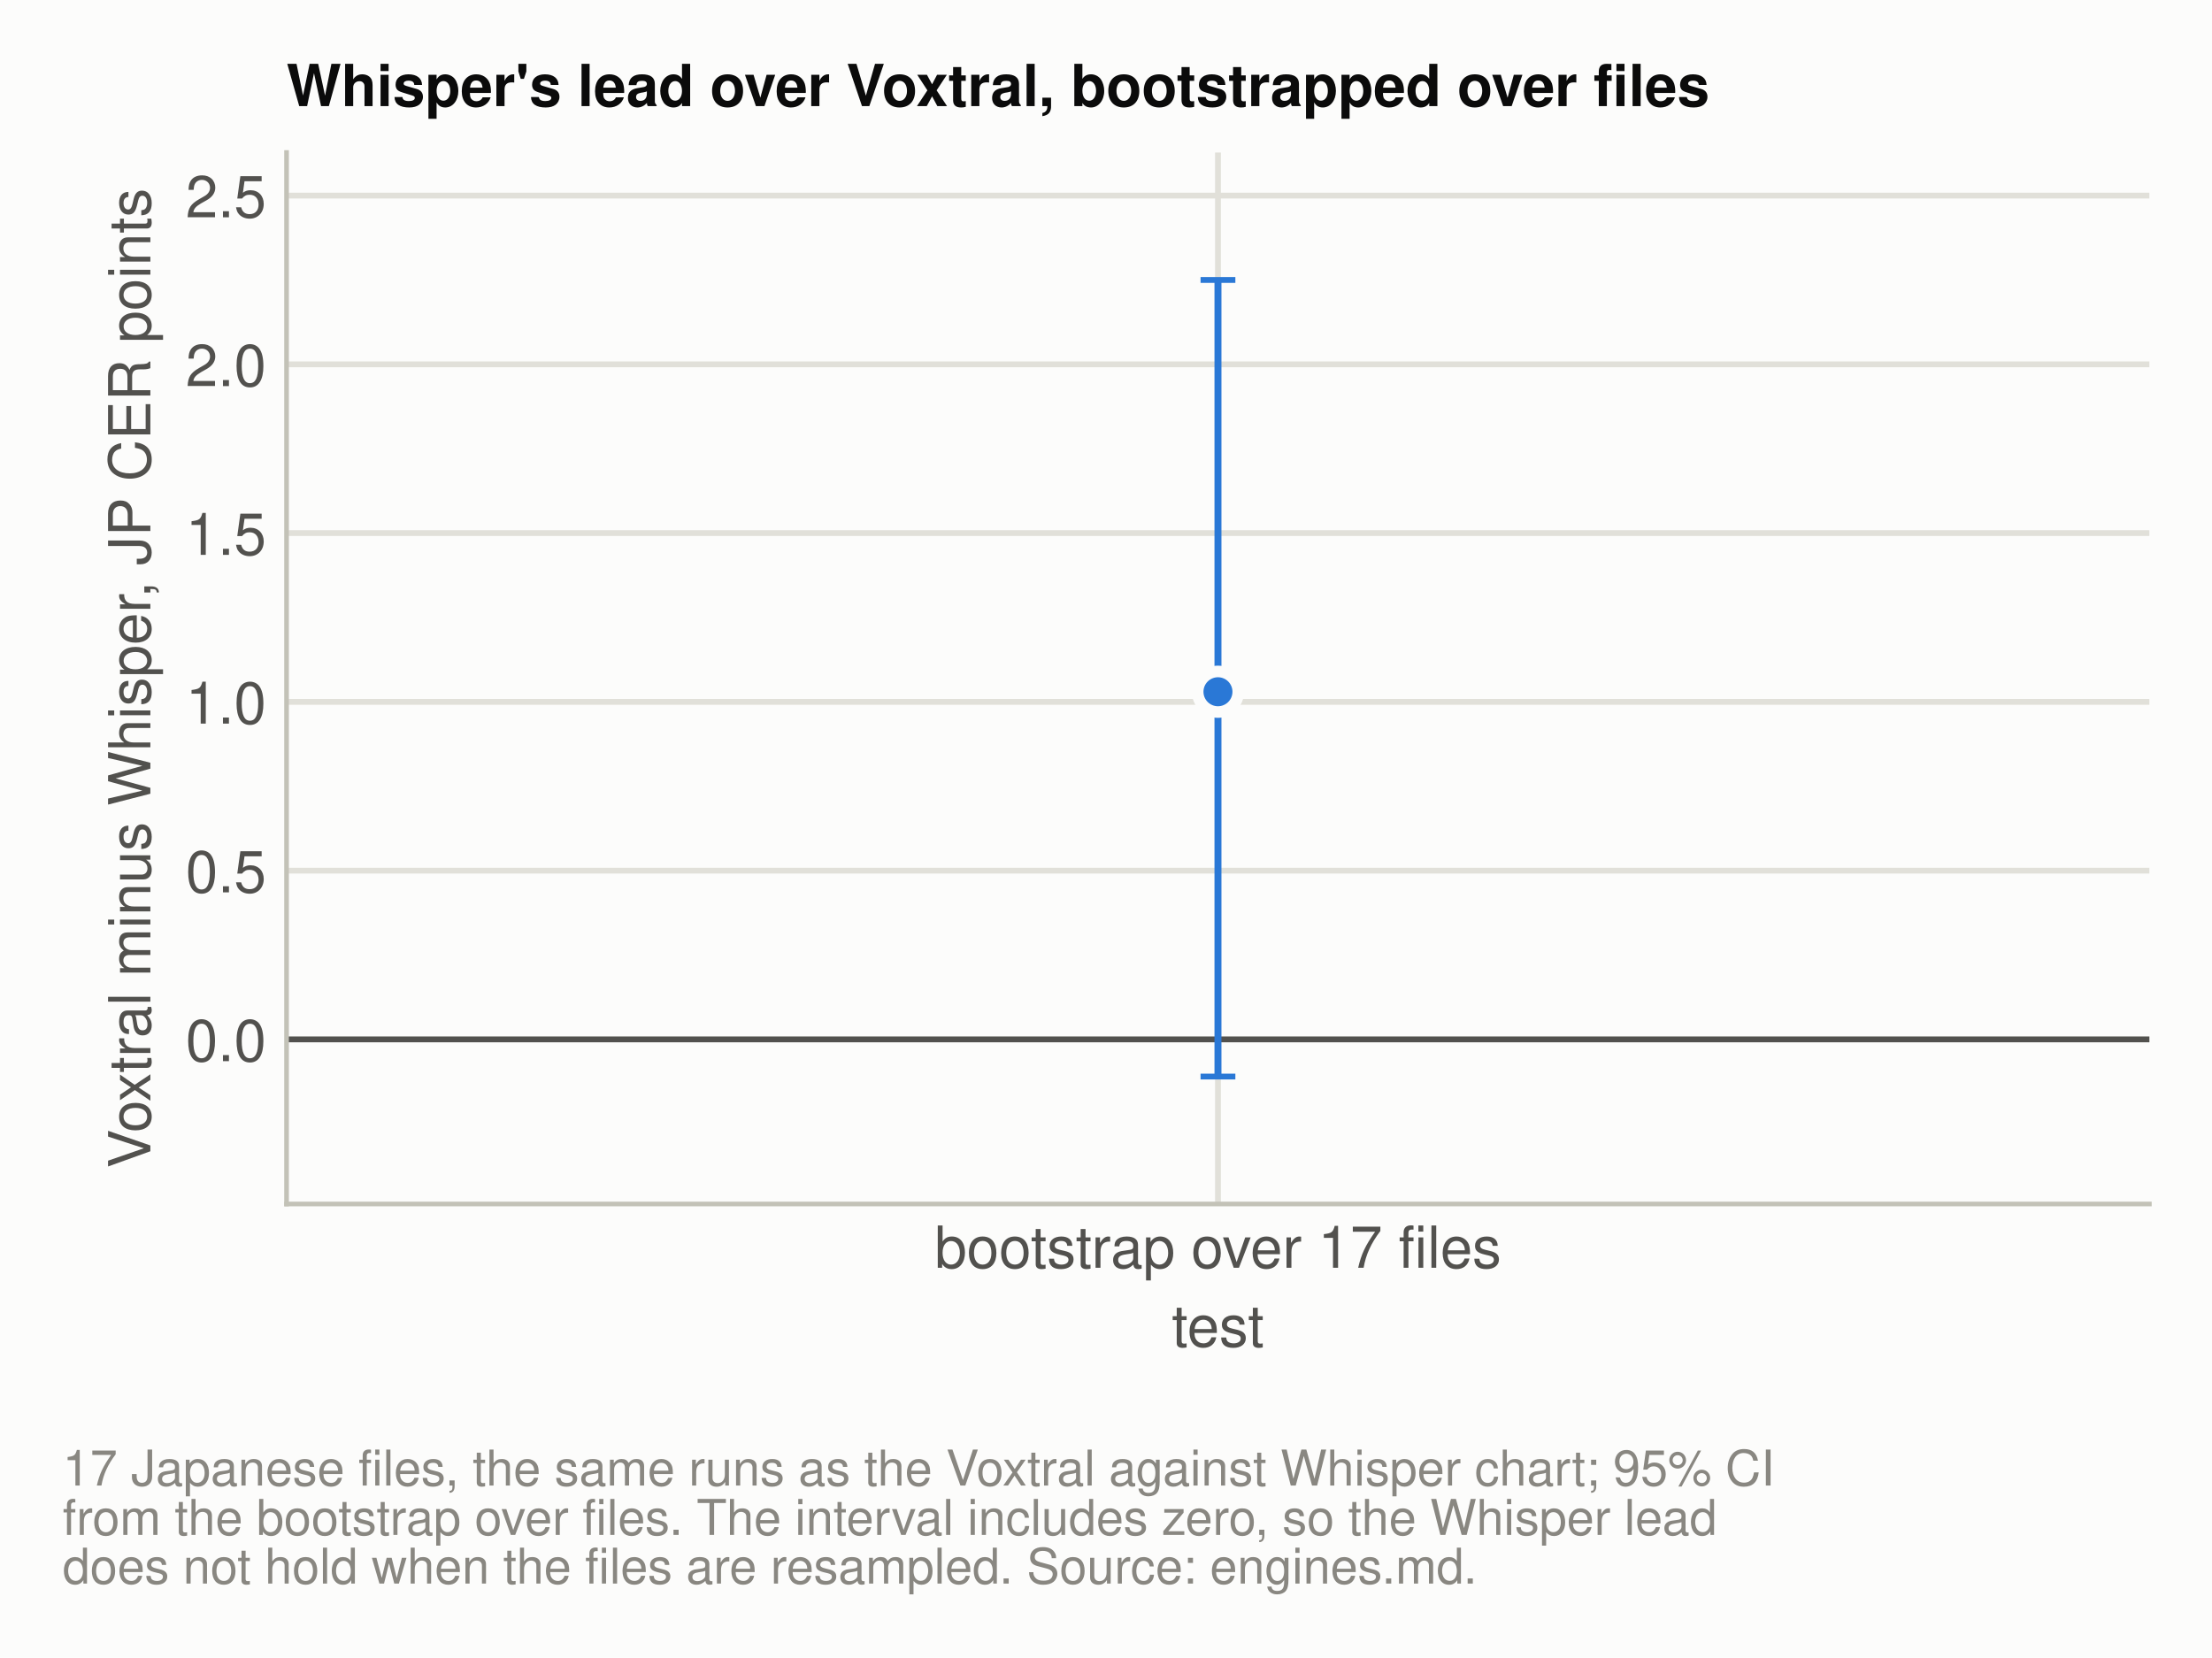
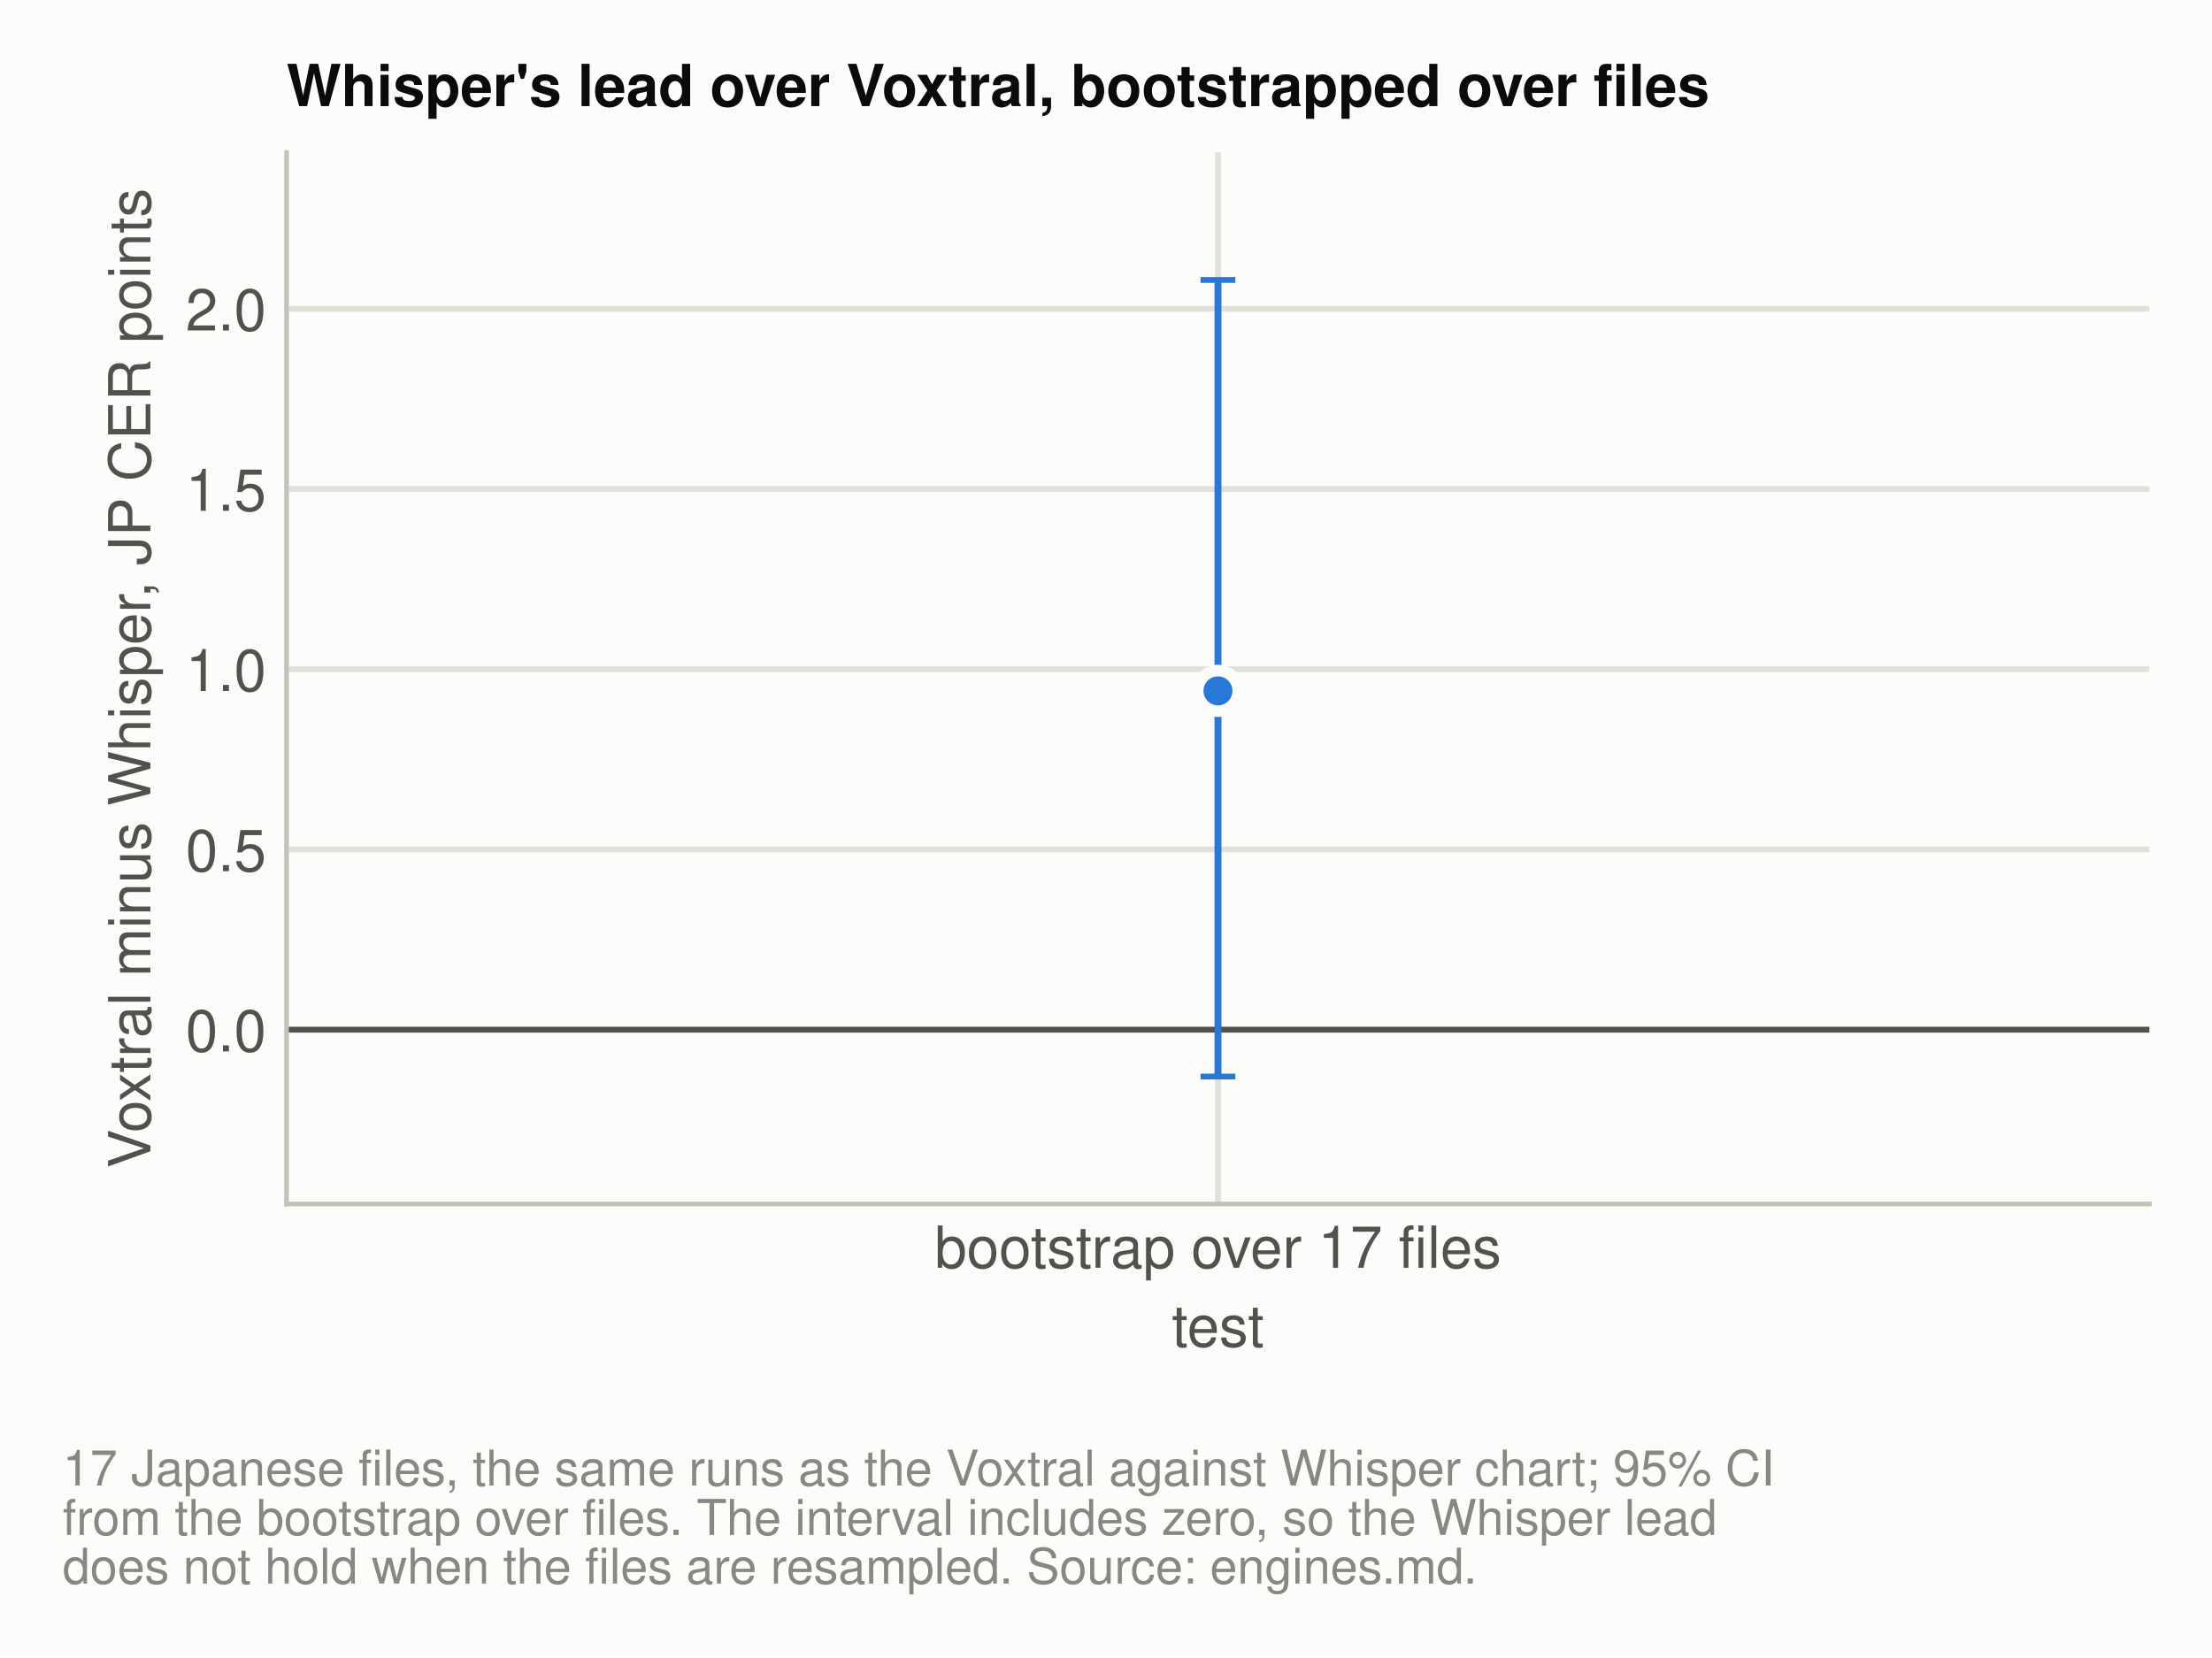
<svg xmlns="http://www.w3.org/2000/svg" xmlns:xlink="http://www.w3.org/1999/xlink" width="381.456pt" height="285.913pt" viewBox="0 0 381.456 285.913" version="1.1">
  <defs>
    <style type="text/css">*{stroke-linejoin: round; stroke-linecap: butt}</style>
  </defs>
  <g id="figure_1">
    <g id="patch_1">
      <path d="M -0 285.913  L 381.456 285.913  L 381.456 0  L -0 0  z " style="fill: #fcfcfb" />
    </g>
    <g id="axes_1">
      <g id="patch_2">
        <path d="M 49.416 207.641  L 370.656 207.641  L 370.656 26.3  L 49.416 26.3  z " style="fill: #fcfcfb" />
      </g>
      <g id="matplotlib.axis_1">
        <g id="xtick_1">
          <g id="line2d_1">
            <path d="M 210.036 207.641  L 210.036 26.3  " clip-path="url(#p1925c9c087)" style="fill: none; stroke: #e1e0d9; stroke-linecap: round" />
          </g>
          <g id="line2d_2" />
          <g id="text_1">
            <text style="font-size: 10px; font-family: 'Helvetica', 'Arial', 'DejaVu Sans'; text-anchor: middle; fill: #52514e" x="210.036" y="218.641" transform="rotate(-0 210.036 218.6408)">bootstrap over 17 files</text>
          </g>
        </g>
        <g id="text_2">
          <text style="font-size: 10px; font-family: 'Helvetica', 'Arial', 'DejaVu Sans'; text-anchor: middle; fill: #52514e" x="210.036" y="232.225" transform="rotate(-0 210.036 232.2252)">test</text>
        </g>
      </g>
      <g id="matplotlib.axis_2">
        <g id="ytick_1">
          <g id="line2d_3">
-             <path d="M 49.416 179.257  L 370.656 179.257  " clip-path="url(#p1925c9c087)" style="fill: none; stroke: #e1e0d9; stroke-linecap: round" />
+             <path d="M 49.416 177.579  L 370.656 177.579  " clip-path="url(#p1925c9c087)" style="fill: none; stroke: #e1e0d9; stroke-linecap: round" />
          </g>
          <g id="line2d_4" />
          <g id="text_3">
-             <text style="font-size: 10px; font-family: 'Helvetica', 'Arial', 'DejaVu Sans'; text-anchor: end; fill: #52514e" x="45.916" y="183.007" transform="rotate(-0 45.916 183.0068)">0.0</text>
+             <text style="font-size: 10px; font-family: 'Helvetica', 'Arial', 'DejaVu Sans'; text-anchor: end; fill: #52514e" x="45.916" y="181.329" transform="rotate(-0 45.916 181.3289)">0.0</text>
          </g>
        </g>
        <g id="ytick_2">
          <g id="line2d_5">
-             <path d="M 49.416 150.151  L 370.656 150.151  " clip-path="url(#p1925c9c087)" style="fill: none; stroke: #e1e0d9; stroke-linecap: round" />
+             <path d="M 49.416 146.498  L 370.656 146.498  " clip-path="url(#p1925c9c087)" style="fill: none; stroke: #e1e0d9; stroke-linecap: round" />
          </g>
          <g id="line2d_6" />
          <g id="text_4">
-             <text style="font-size: 10px; font-family: 'Helvetica', 'Arial', 'DejaVu Sans'; text-anchor: end; fill: #52514e" x="45.916" y="153.901" transform="rotate(-0 45.916 153.901)">0.5</text>
+             <text style="font-size: 10px; font-family: 'Helvetica', 'Arial', 'DejaVu Sans'; text-anchor: end; fill: #52514e" x="45.916" y="150.248" transform="rotate(-0 45.916 150.2476)">0.5</text>
          </g>
        </g>
        <g id="ytick_3">
          <g id="line2d_7">
-             <path d="M 49.416 121.045  L 370.656 121.045  " clip-path="url(#p1925c9c087)" style="fill: none; stroke: #e1e0d9; stroke-linecap: round" />
+             <path d="M 49.416 115.416  L 370.656 115.416  " clip-path="url(#p1925c9c087)" style="fill: none; stroke: #e1e0d9; stroke-linecap: round" />
          </g>
          <g id="line2d_8" />
          <g id="text_5">
-             <text style="font-size: 10px; font-family: 'Helvetica', 'Arial', 'DejaVu Sans'; text-anchor: end; fill: #52514e" x="45.916" y="124.795" transform="rotate(-0 45.916 124.7952)">1.0</text>
+             <text style="font-size: 10px; font-family: 'Helvetica', 'Arial', 'DejaVu Sans'; text-anchor: end; fill: #52514e" x="45.916" y="119.166" transform="rotate(-0 45.916 119.1663)">1.0</text>
          </g>
        </g>
        <g id="ytick_4">
          <g id="line2d_9">
-             <path d="M 49.416 91.939  L 370.656 91.939  " clip-path="url(#p1925c9c087)" style="fill: none; stroke: #e1e0d9; stroke-linecap: round" />
+             <path d="M 49.416 84.335  L 370.656 84.335  " clip-path="url(#p1925c9c087)" style="fill: none; stroke: #e1e0d9; stroke-linecap: round" />
          </g>
          <g id="line2d_10" />
          <g id="text_6">
-             <text style="font-size: 10px; font-family: 'Helvetica', 'Arial', 'DejaVu Sans'; text-anchor: end; fill: #52514e" x="45.916" y="95.689" transform="rotate(-0 45.916 95.6894)">1.5</text>
+             <text style="font-size: 10px; font-family: 'Helvetica', 'Arial', 'DejaVu Sans'; text-anchor: end; fill: #52514e" x="45.916" y="88.085" transform="rotate(-0 45.916 88.08502)">1.5</text>
          </g>
        </g>
        <g id="ytick_5">
          <g id="line2d_11">
-             <path d="M 49.416 62.834  L 370.656 62.834  " clip-path="url(#p1925c9c087)" style="fill: none; stroke: #e1e0d9; stroke-linecap: round" />
+             <path d="M 49.416 53.254  L 370.656 53.254  " clip-path="url(#p1925c9c087)" style="fill: none; stroke: #e1e0d9; stroke-linecap: round" />
          </g>
          <g id="line2d_12" />
          <g id="text_7">
-             <text style="font-size: 10px; font-family: 'Helvetica', 'Arial', 'DejaVu Sans'; text-anchor: end; fill: #52514e" x="45.916" y="66.584" transform="rotate(-0 45.916 66.5836)">2.0</text>
+             <text style="font-size: 10px; font-family: 'Helvetica', 'Arial', 'DejaVu Sans'; text-anchor: end; fill: #52514e" x="45.916" y="57.004" transform="rotate(-0 45.916 57.00371)">2.0</text>
          </g>
        </g>
-         <g id="ytick_6">
-           <g id="line2d_13">
-             <path d="M 49.416 33.728  L 370.656 33.728  " clip-path="url(#p1925c9c087)" style="fill: none; stroke: #e1e0d9; stroke-linecap: round" />
-           </g>
-           <g id="line2d_14" />
-           <g id="text_8">
-             <text style="font-size: 10px; font-family: 'Helvetica', 'Arial', 'DejaVu Sans'; text-anchor: end; fill: #52514e" x="45.916" y="37.478" transform="rotate(-0 45.916 37.4778)">2.5</text>
-           </g>
-         </g>
-         <g id="text_9">
+         <g id="text_8">
          <text style="font-size: 10px; font-family: 'Helvetica', 'Arial', 'DejaVu Sans'; text-anchor: middle; fill: #52514e" x="25.932" y="116.97" transform="rotate(-90 25.93163 116.9704)">Voxtral minus Whisper, JP CER points</text>
        </g>
      </g>
-       <g id="line2d_15">
-         <path d="M 49.416 179.257  L 370.656 179.257  " clip-path="url(#p1925c9c087)" style="fill: none; stroke: #52514e; stroke-linecap: round" />
+       <g id="line2d_13">
+         <path d="M 49.416 177.579  L 370.656 177.579  " clip-path="url(#p1925c9c087)" style="fill: none; stroke: #52514e; stroke-linecap: round" />
      </g>
      <g id="LineCollection_1">
        <path d="M 210.036 185.66  L 210.036 48.281  " clip-path="url(#p1925c9c087)" style="fill: none; stroke: #2a78d6; stroke-width: 1.2" />
      </g>
-       <g id="line2d_16">
+       <g id="line2d_14">
        <defs>
          <path id="mce53c60047" d="M 3 0  L -3 -0  " style="stroke: #2a78d6" />
        </defs>
        <g clip-path="url(#p1925c9c087)">
          <use xlink:href="#mce53c60047" x="210.036" y="185.66" style="fill: #1f77b4; stroke: #2a78d6" />
        </g>
      </g>
-       <g id="line2d_17">
+       <g id="line2d_15">
        <g clip-path="url(#p1925c9c087)">
          <use xlink:href="#mce53c60047" x="210.036" y="48.281" style="fill: #1f77b4; stroke: #2a78d6" />
        </g>
      </g>
      <g id="patch_3">
        <path d="M 49.416 207.641  L 49.416 26.3  " style="fill: none; stroke: #c3c2b7; stroke-width: 0.8; stroke-linejoin: miter; stroke-linecap: square" />
      </g>
      <g id="patch_4">
        <path d="M 49.416 207.641  L 370.656 207.641  " style="fill: none; stroke: #c3c2b7; stroke-width: 0.8; stroke-linejoin: miter; stroke-linecap: square" />
      </g>
-       <g id="line2d_18">
+       <g id="line2d_16">
        <defs>
          <path id="me25996a3b5" d="M 0 3.5  C 0.928 3.5 1.819 3.131 2.475 2.475  C 3.131 1.819 3.5 0.928 3.5 0  C 3.5 -0.928 3.131 -1.819 2.475 -2.475  C 1.819 -3.131 0.928 -3.5 0 -3.5  C -0.928 -3.5 -1.819 -3.131 -2.475 -2.475  C -3.131 -1.819 -3.5 -0.928 -3.5 0  C -3.5 0.928 -3.131 1.819 -2.475 2.475  C -1.819 3.131 -0.928 3.5 0 3.5  z " style="stroke: #fcfcfb; stroke-width: 2" />
        </defs>
        <g clip-path="url(#p1925c9c087)">
-           <use xlink:href="#me25996a3b5" x="210.036" y="119.299" style="fill: #2a78d6; stroke: #fcfcfb; stroke-width: 2" />
+           <use xlink:href="#me25996a3b5" x="210.036" y="119.146" style="fill: #2a78d6; stroke: #fcfcfb; stroke-width: 2" />
        </g>
      </g>
-       <g id="text_10">
+       <g id="text_9">
        <text style="font-weight: 700; font-size: 10px; font-family: 'Helvetica', 'Arial', 'DejaVu Sans'; text-anchor: start; fill: #0b0b0b" x="49.416" y="18.3" transform="rotate(-0 49.416 18.3)">Whisper's lead over Voxtral, bootstrapped over files</text>
      </g>
    </g>
-     <g id="text_11">
+     <g id="text_10">
      <text style="font-size: 8.5px; font-family: 'Helvetica', 'Arial', 'DejaVu Sans'; fill: #898781" transform="translate(10.8 256.1976)">17 Japanese files, the same runs as the Voxtral against Whisper chart; 95% CI</text>
      <text style="font-size: 8.5px; font-family: 'Helvetica', 'Arial', 'DejaVu Sans'; fill: #898781" transform="translate(10.8 264.7064)">from the bootstrap over files. The interval includes zero, so the Whisper lead</text>
      <text style="font-size: 8.5px; font-family: 'Helvetica', 'Arial', 'DejaVu Sans'; fill: #898781" transform="translate(10.8 273.1063)">does not hold when the files are resampled. Source: engines.md.</text>
    </g>
  </g>
  <defs>
    <clipPath id="p1925c9c087">
      <rect x="49.416" y="26.3" width="321.24" height="181.341" />
    </clipPath>
  </defs>
</svg>
